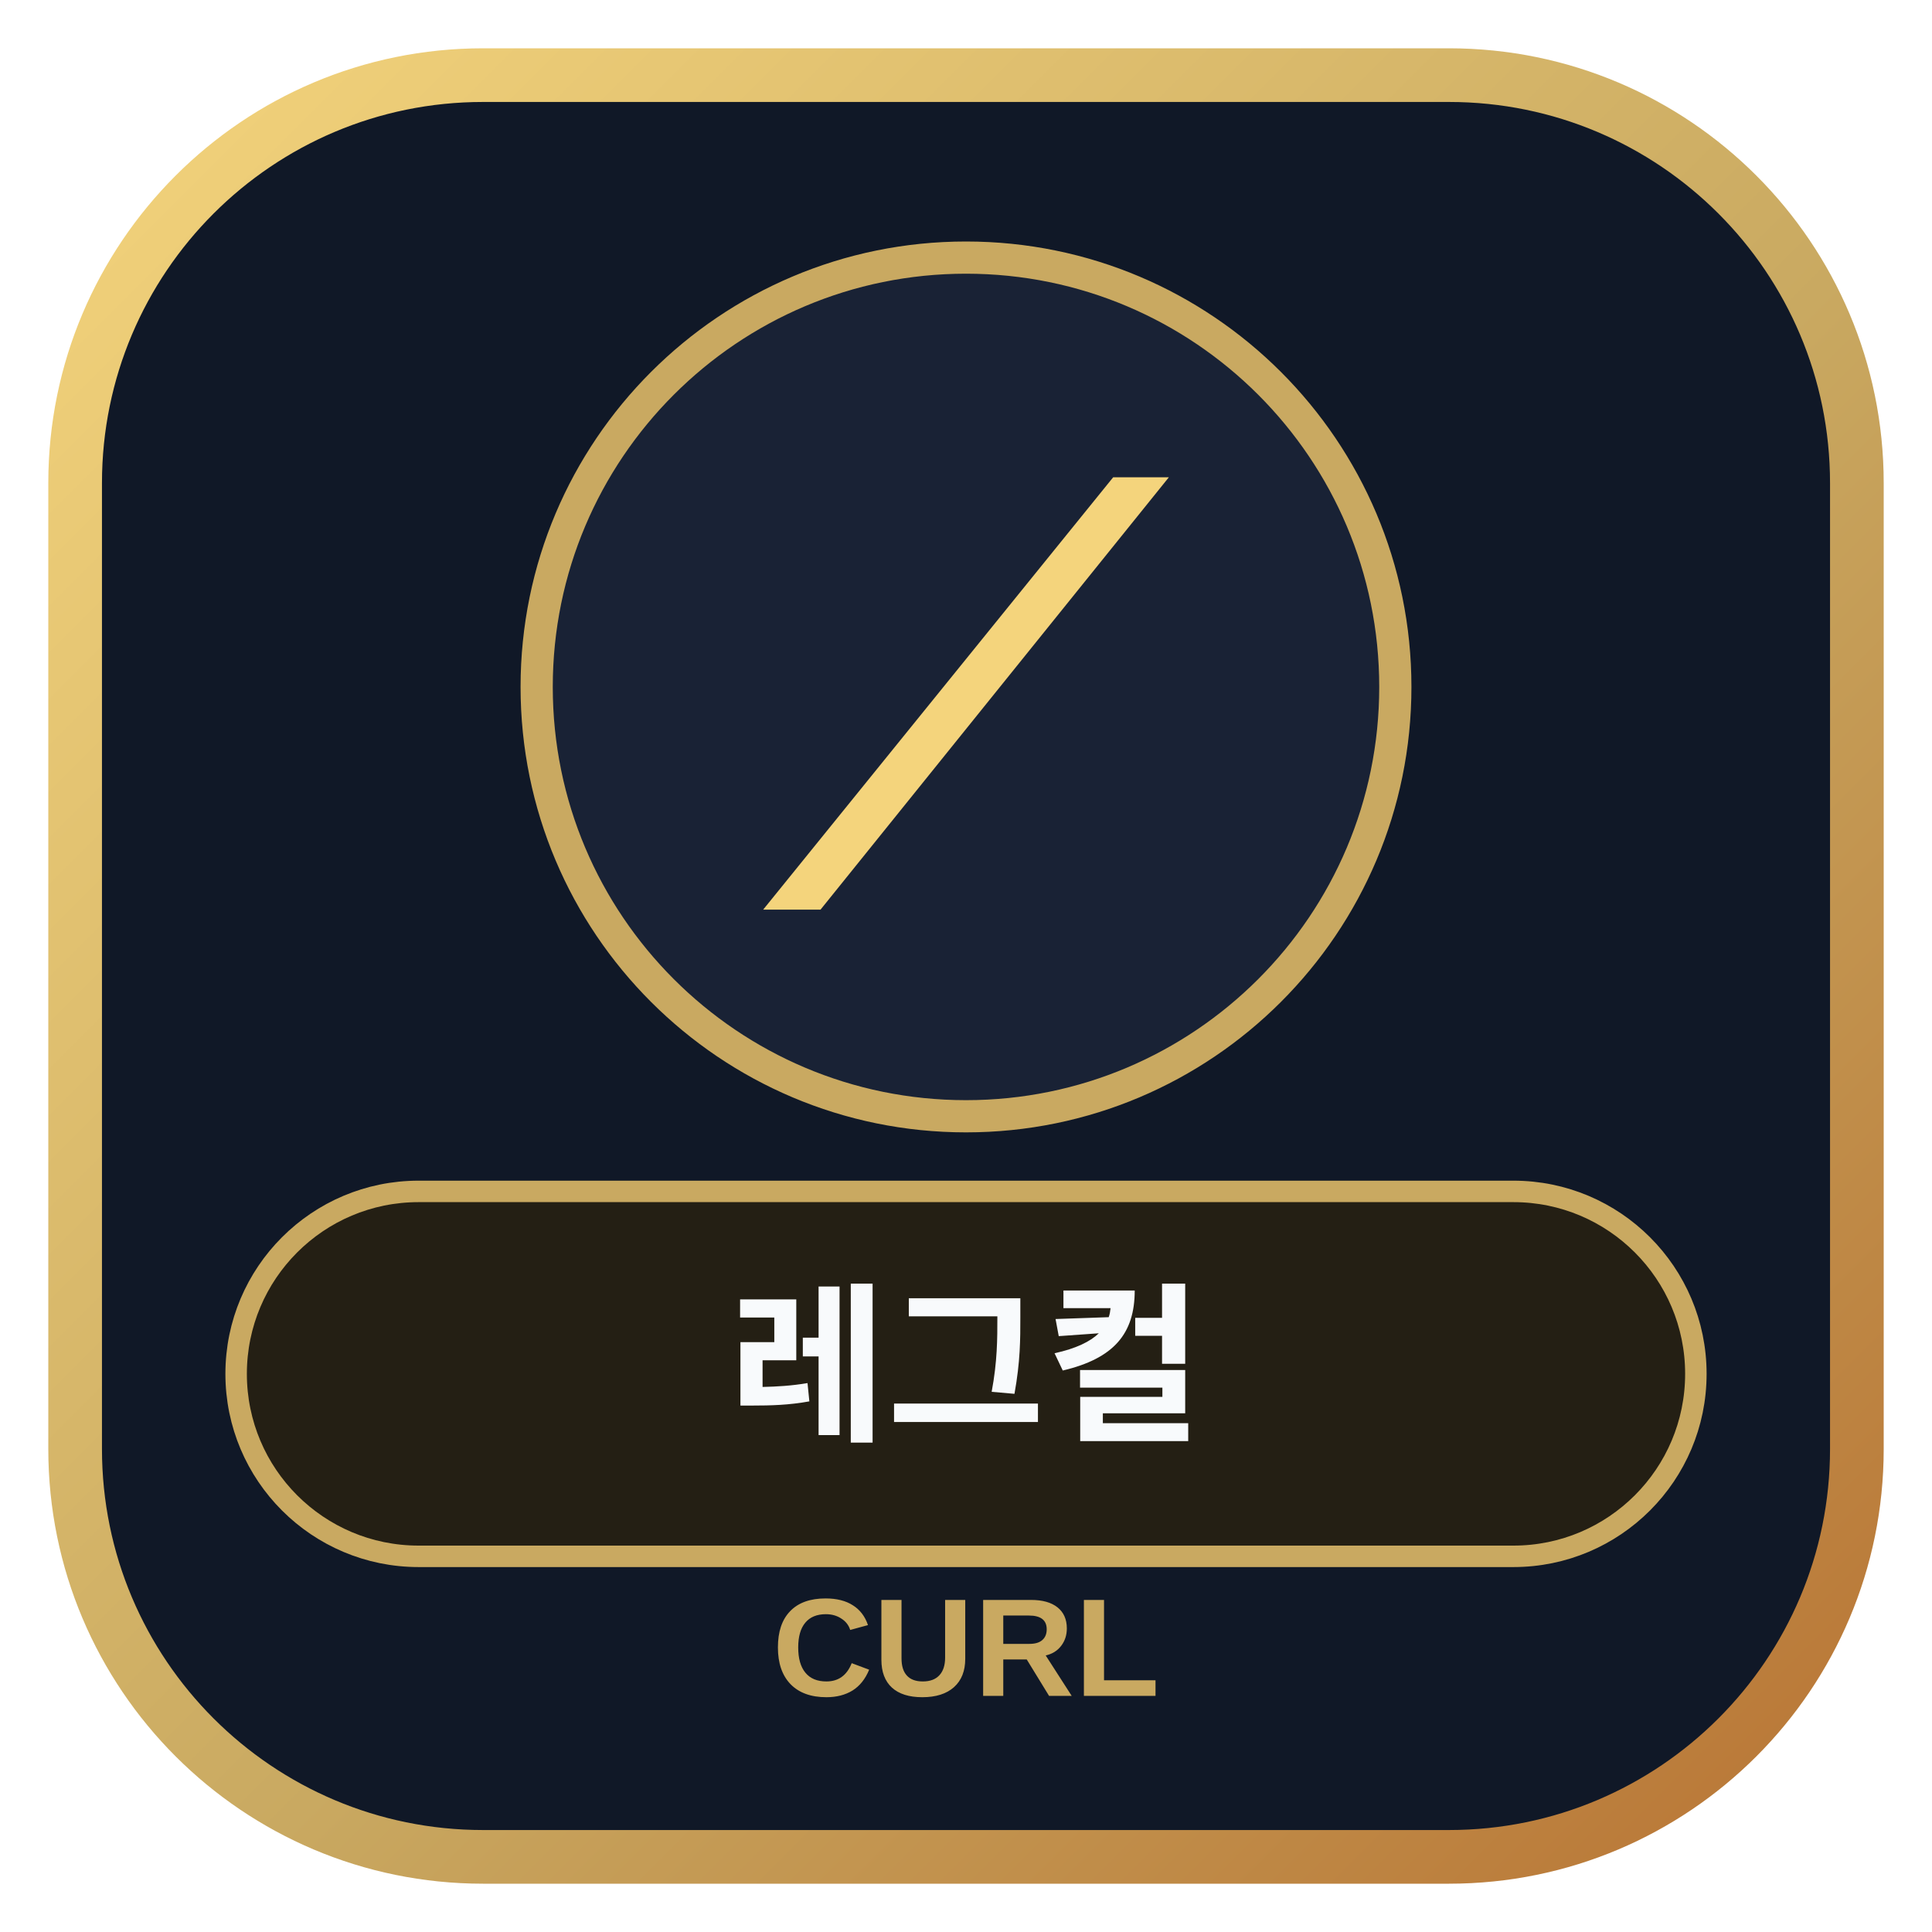
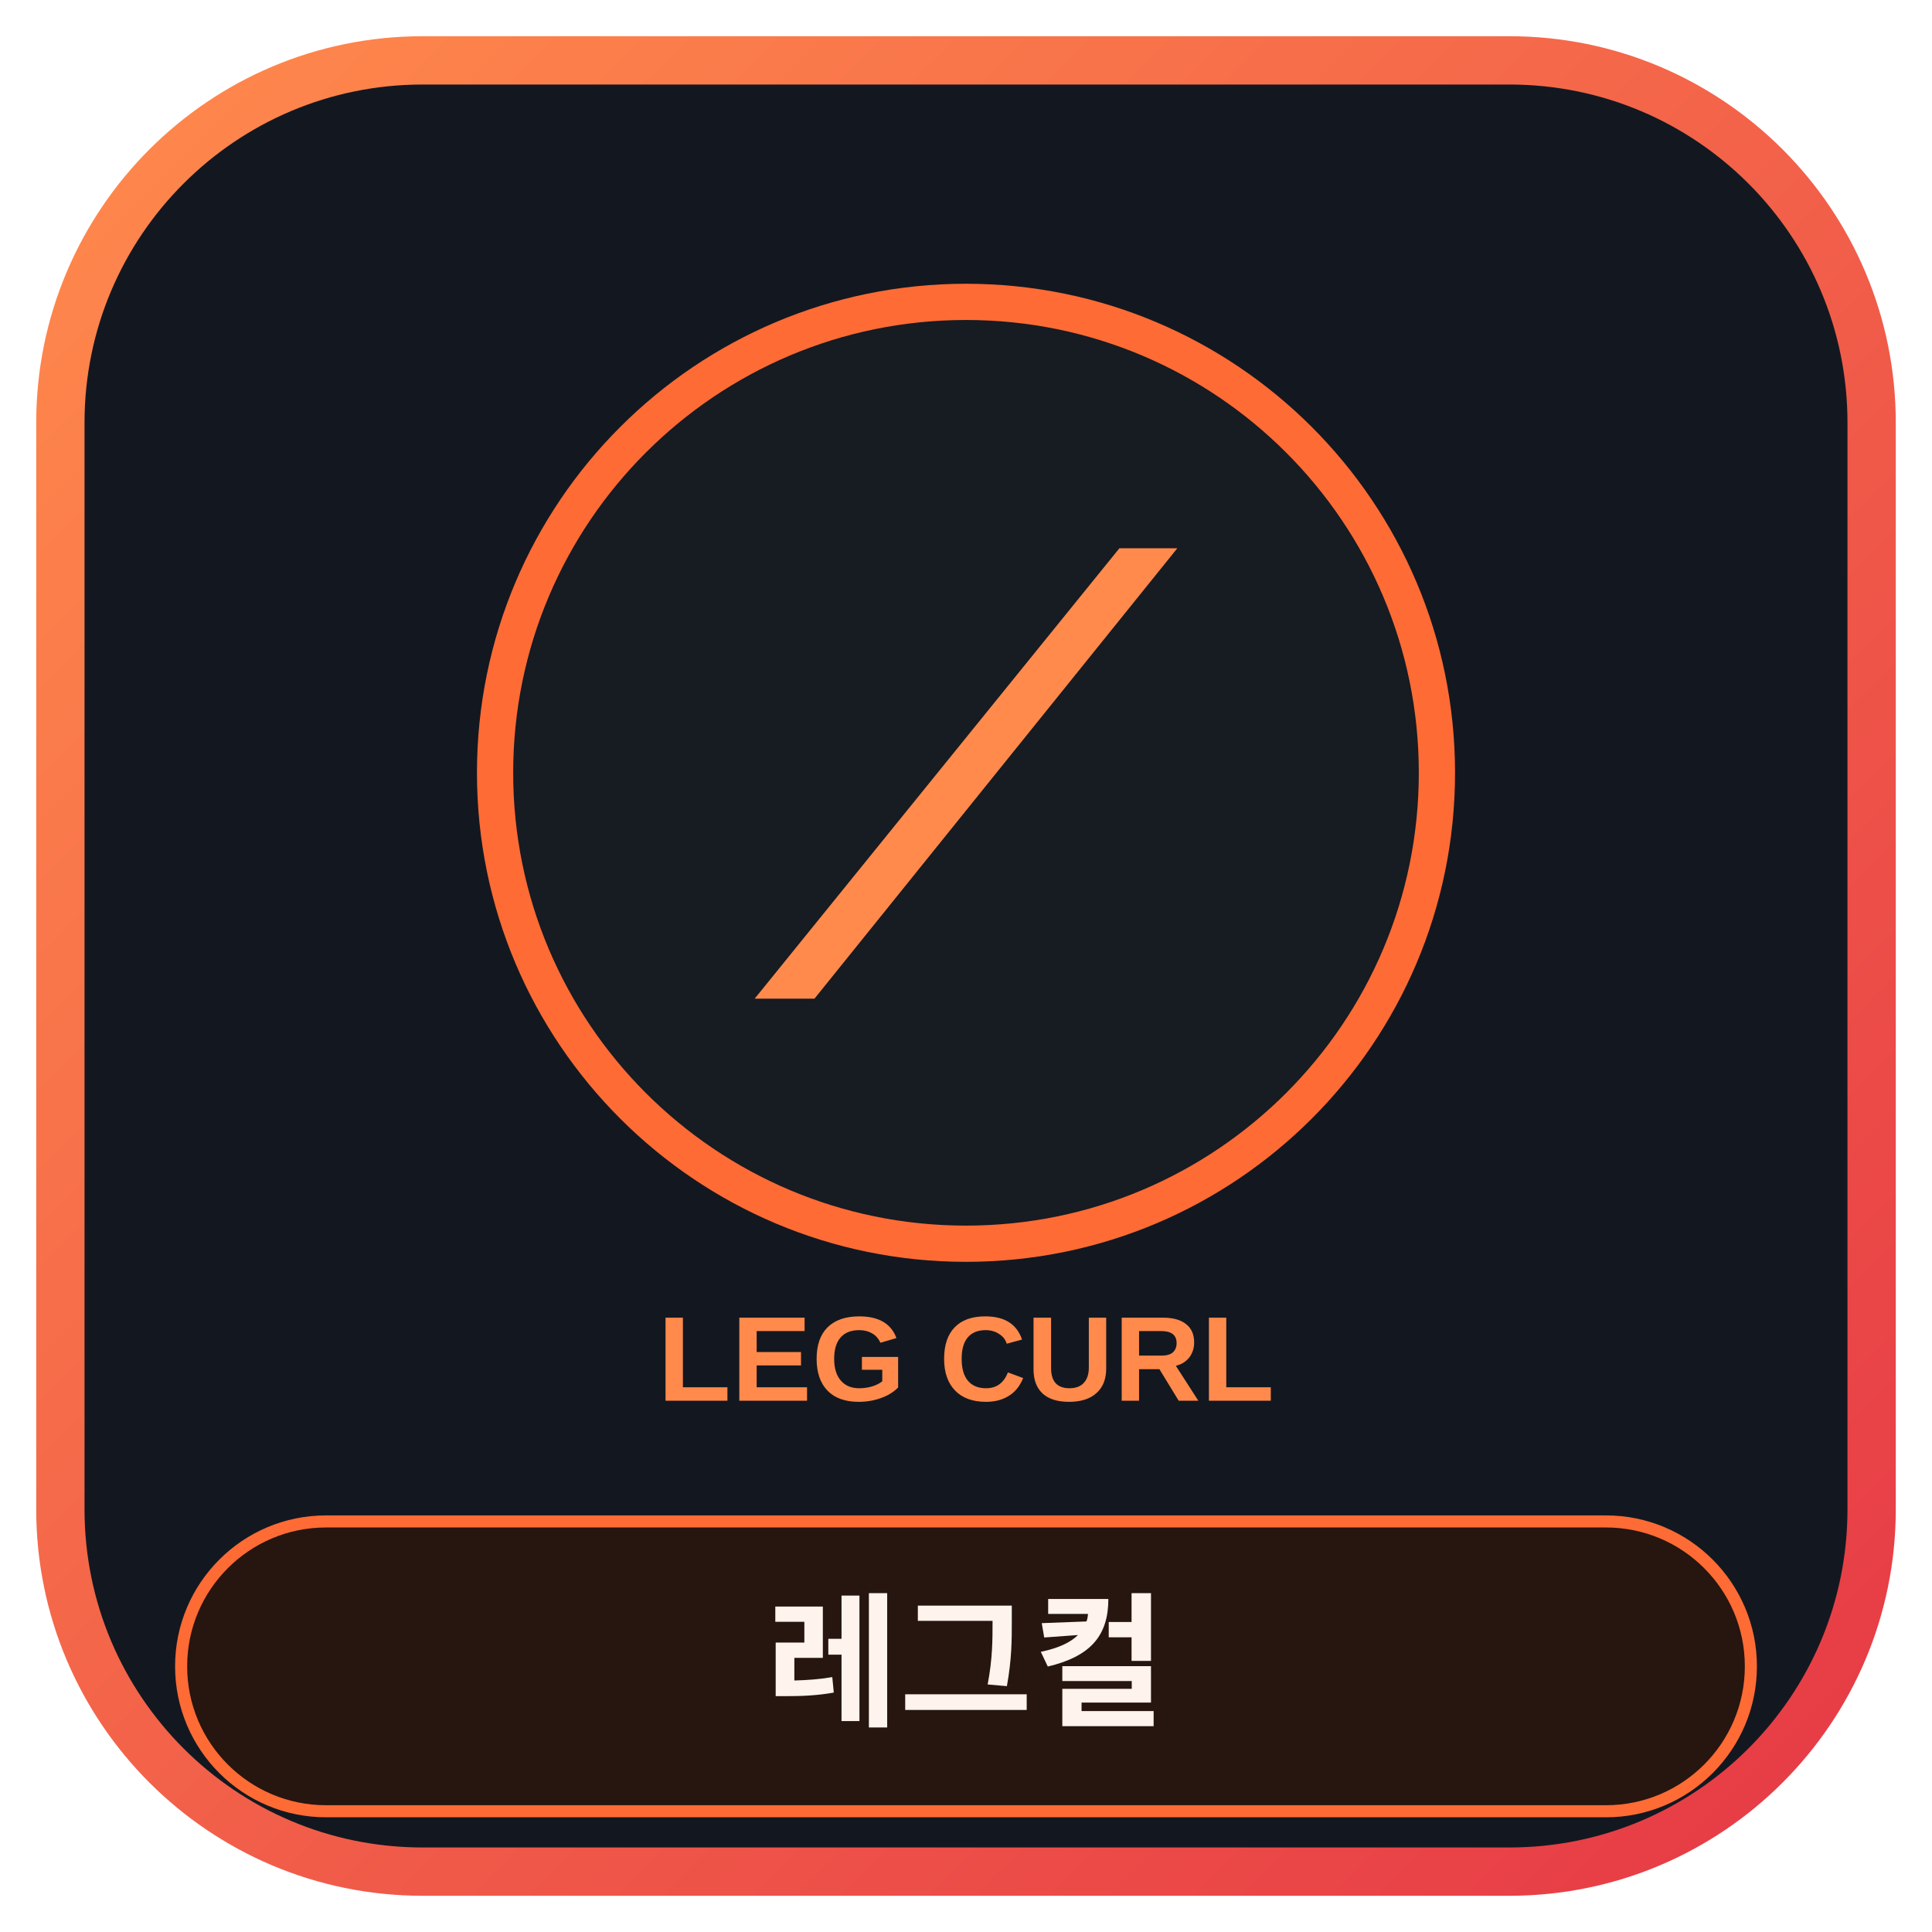
- <svg xmlns="http://www.w3.org/2000/svg" viewBox="0 0 180 180" role="img" aria-label="레그컬">
+ <svg xmlns="http://www.w3.org/2000/svg" viewBox="0 0 160 160" role="img" aria-label="레그컬">
  <defs>
-     <linearGradient id="gold" x1="0" x2="1" y1="0" y2="1">
-       <stop offset="0" stop-color="#F4D47C" />
-       <stop offset=".55" stop-color="#C9A961" />
-       <stop offset="1" stop-color="#B87333" />
+     <linearGradient id="g" x1="0" y1="0" x2="1" y2="1">
+       <stop stop-color="#FF8A4C" />
+       <stop offset="1" stop-color="#E63946" />
    </linearGradient>
  </defs>
-   <rect x="7" y="7" width="166" height="166" rx="38" fill="#101827" stroke="url(#gold)" stroke-width="5" />
-   <circle cx="90" cy="64" r="40" fill="#192235" stroke="#C9A961" stroke-width="3" />
-   <text x="90" y="84" text-anchor="middle" fill="#F4D47C" font-size="54" font-family="Arial" font-weight="900">⟋</text>
-   <rect x="22" y="111" width="136" height="34" rx="17" fill="#241f14" stroke="#C9A961" stroke-width="2" />
-   <text x="90" y="133" text-anchor="middle" fill="#F8FAFC" font-size="16" font-family="Arial" font-weight="900">레그컬</text>
-   <text x="90" y="158" text-anchor="middle" fill="#C9A961" font-size="13" font-family="Arial" font-weight="900">CURL</text>
+   <rect x="5" y="5" width="150" height="150" rx="30" fill="#131820" stroke="url(#g)" stroke-width="4" />
+   <circle cx="80" cy="64" r="39" fill="#171B22" stroke="#FF6B35" stroke-width="3" />
+   <text x="80" y="82" text-anchor="middle" fill="#FF8A4C" font-size="50" font-family="Arial,sans-serif" font-weight="900">⟋</text>
+   <rect x="15" y="126" width="130" height="24" rx="12" fill="#27150F" stroke="#FF6B35" />
+   <text x="80" y="142" text-anchor="middle" fill="#FFF3ED" font-size="12" font-family="Arial,sans-serif" font-weight="800">레그컬</text>
+   <text x="80" y="116" text-anchor="middle" fill="#FF8A4C" font-size="10" font-family="Arial,sans-serif" font-weight="800">LEG CURL</text>
</svg>
